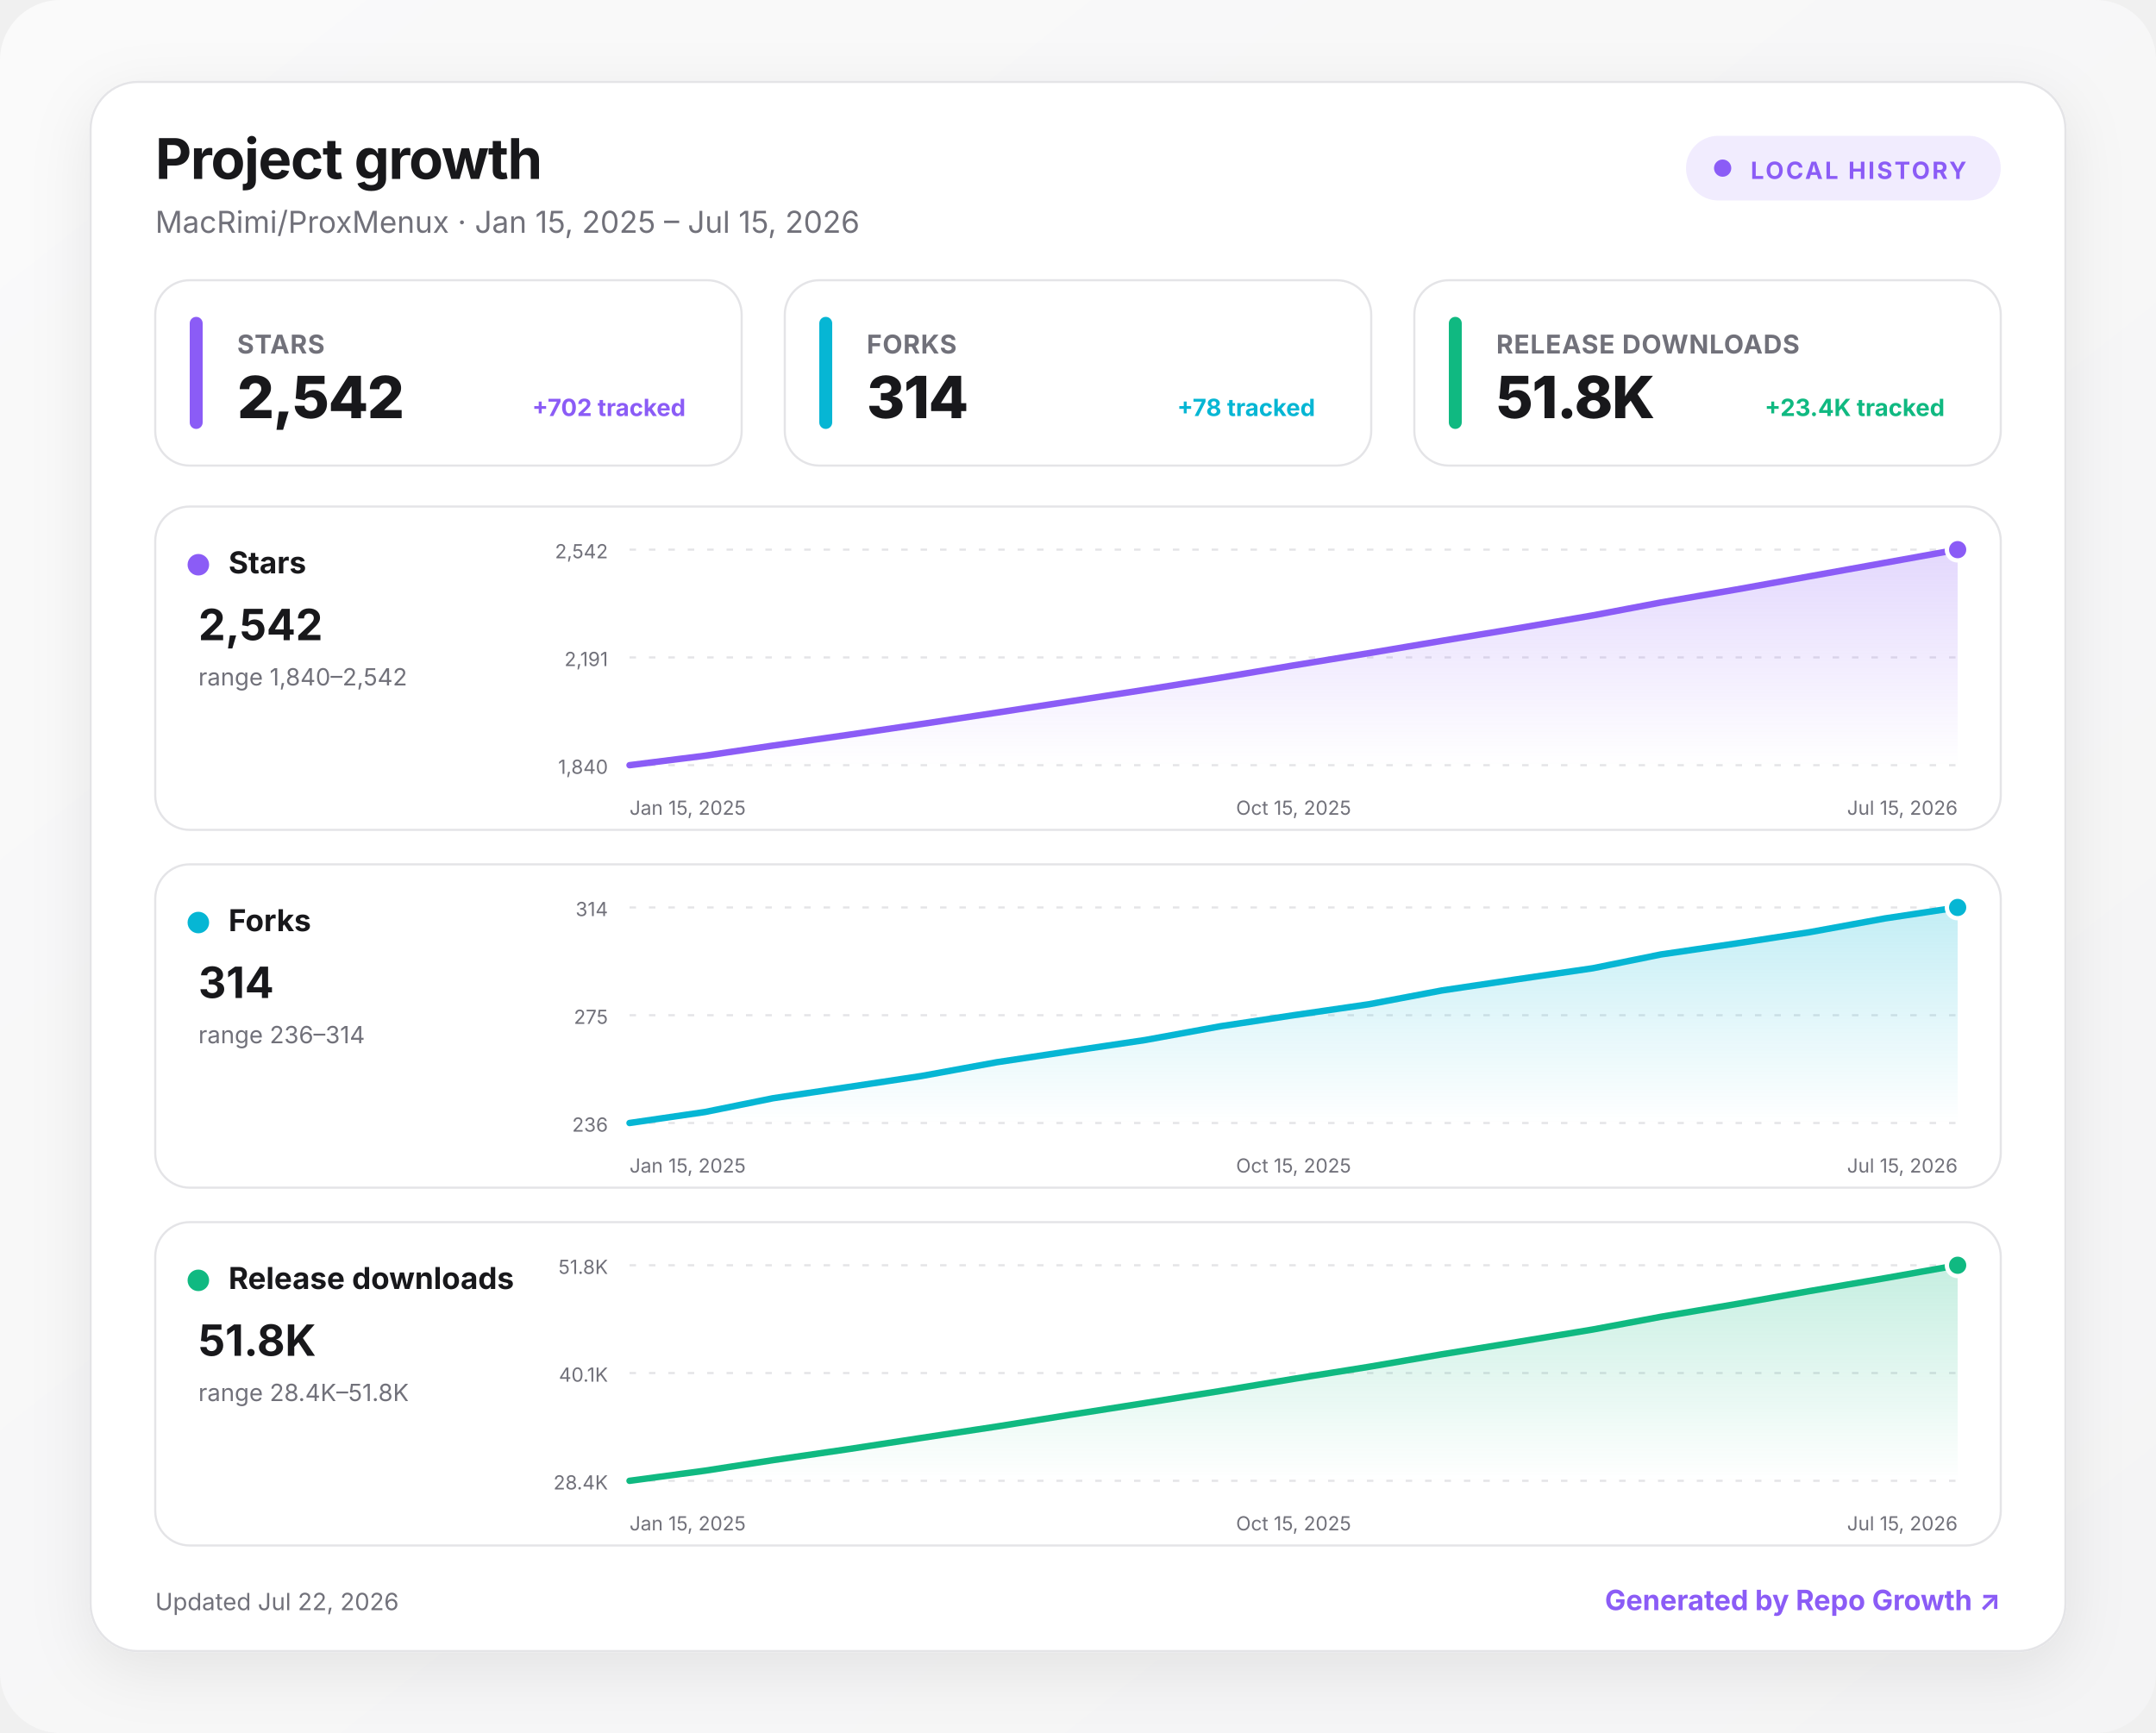
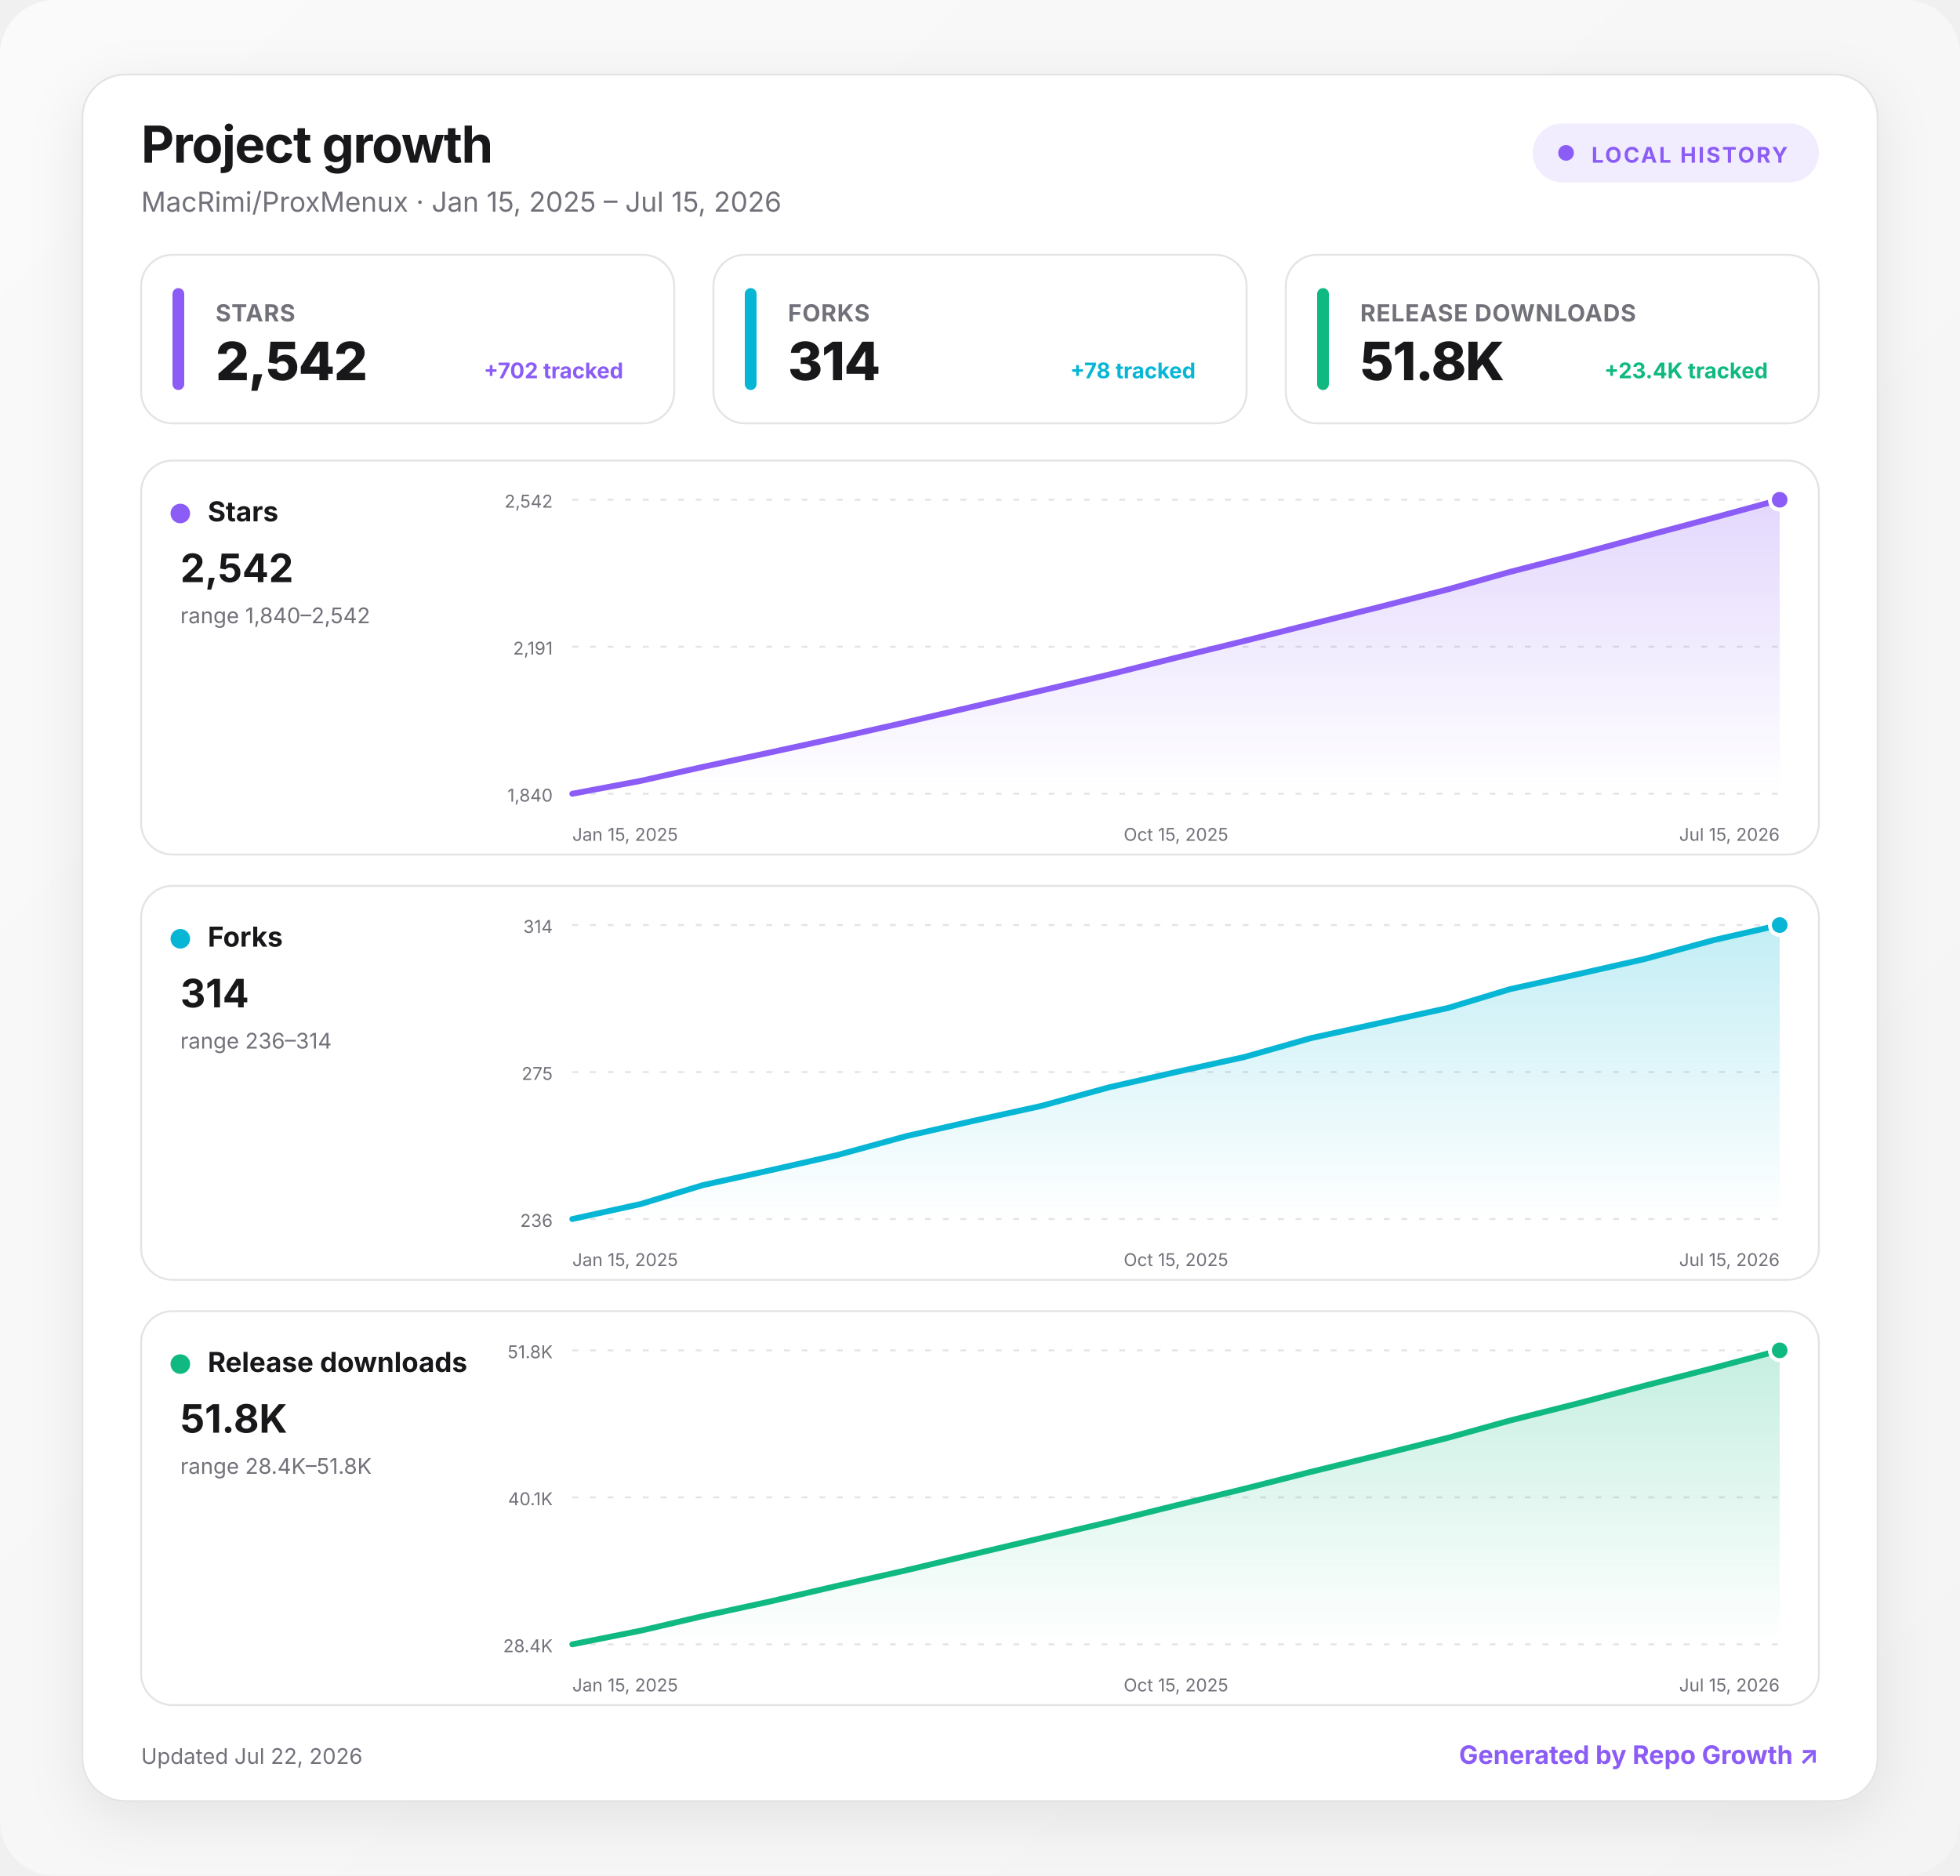
- <svg xmlns="http://www.w3.org/2000/svg" width="1000" height="804" viewBox="0 0 1000 804" role="img" aria-labelledby="title desc">
+ <svg xmlns="http://www.w3.org/2000/svg" width="1000" height="957" viewBox="0 0 1000 957" role="img" aria-labelledby="title desc">
  <defs>
    <linearGradient id="background" x1="0" y1="0" x2="1" y2="1">
      <stop offset="0" stop-color="#fafafa" />
      <stop offset="1" stop-color="#f4f4f5" />
    </linearGradient>
    <linearGradient id="fill-stars" x1="0" y1="0" x2="0" y2="1">
      <stop offset="0" stop-color="#8b5cf6" stop-opacity=".24" />
      <stop offset="1" stop-color="#8b5cf6" stop-opacity="0" />
    </linearGradient>
    <linearGradient id="fill-forks" x1="0" y1="0" x2="0" y2="1">
      <stop offset="0" stop-color="#06b6d4" stop-opacity=".24" />
      <stop offset="1" stop-color="#06b6d4" stop-opacity="0" />
    </linearGradient>
    <linearGradient id="fill-downloads" x1="0" y1="0" x2="0" y2="1">
      <stop offset="0" stop-color="#10b981" stop-opacity=".24" />
      <stop offset="1" stop-color="#10b981" stop-opacity="0" />
    </linearGradient>
    <filter id="shadow" x="-10%" y="-10%" width="120%" height="130%">
      <feDropShadow dx="0" dy="8" stdDeviation="14" flood-color="#18181b" flood-opacity=".08" />
    </filter>
    <style>
      :root { color-scheme: light dark; }
      .bg { fill: url(#background); }
      .surface { fill: #ffffff; stroke: #e4e4e7; }
      .panel { fill: #ffffff; stroke: #e4e4e7; }
      .primary { fill: #18181b; }
      .secondary { fill: #71717a; }
      .grid { stroke: #e4e4e7; }
      text { font-family: Inter, ui-sans-serif, system-ui, -apple-system, BlinkMacSystemFont, "Segoe UI", sans-serif; }
      @media (prefers-color-scheme: dark) {
        .bg { fill: #09090b; }
        .surface, .panel { fill: #111113; stroke: #27272a; }
        .primary { fill: #fafafa; }
        .secondary { fill: #a1a1aa; }
        .grid { stroke: #27272a; }
      }
    </style>
  </defs>
-   <rect class="bg" width="1000" height="804" rx="28" />
+   <rect class="bg" width="1000" height="957" rx="28" />
  <g transform="translate(42 38)">
-     <rect x="0" y="0" width="916" height="728" rx="22" class="surface" filter="url(#shadow)" />
+     <rect x="0" y="0" width="916" height="881" rx="22" class="surface" filter="url(#shadow)" />
    <text x="30" y="45" class="primary" font-size="26" font-weight="750" letter-spacing="-.5">Project growth</text>
    <text x="30" y="70" class="secondary" font-size="14">MacRimi/ProxMenux · Jan 15, 2025 – Jul 15, 2026</text>
    <g transform="translate(740 25)">
      <rect width="146" height="30" rx="15" fill="#8b5cf6" fill-opacity=".12" />
      <circle cx="17" cy="15" r="4" fill="#8b5cf6" />
      <text x="30" y="20" fill="#8b5cf6" font-size="11" font-weight="700" letter-spacing="1">LOCAL HISTORY</text>
    </g>
    <g transform="translate(30 92)">
      <rect width="272" height="86" rx="16" class="panel" />
      <rect x="16" y="17" width="6" height="52" rx="3" fill="#8b5cf6" />
      <text x="38" y="34" class="secondary" font-size="12" font-weight="650" letter-spacing=".3">STARS</text>
      <text x="38" y="64" class="primary" font-size="27" font-weight="760" letter-spacing="-.5">2,542</text>
      <text x="246" y="63" text-anchor="end" fill="#8b5cf6" font-size="11" font-weight="650">+702 tracked</text>
    </g>
    <g transform="translate(322 92)">
      <rect width="272" height="86" rx="16" class="panel" />
      <rect x="16" y="17" width="6" height="52" rx="3" fill="#06b6d4" />
      <text x="38" y="34" class="secondary" font-size="12" font-weight="650" letter-spacing=".3">FORKS</text>
      <text x="38" y="64" class="primary" font-size="27" font-weight="760" letter-spacing="-.5">314</text>
      <text x="246" y="63" text-anchor="end" fill="#06b6d4" font-size="11" font-weight="650">+78 tracked</text>
    </g>
    <g transform="translate(614 92)">
      <rect width="272" height="86" rx="16" class="panel" />
      <rect x="16" y="17" width="6" height="52" rx="3" fill="#10b981" />
      <text x="38" y="34" class="secondary" font-size="12" font-weight="650" letter-spacing=".3">RELEASE DOWNLOADS</text>
      <text x="38" y="64" class="primary" font-size="27" font-weight="760" letter-spacing="-.5">51.8K</text>
      <text x="246" y="63" text-anchor="end" fill="#10b981" font-size="11" font-weight="650">+23.4K tracked</text>
    </g>
    <g transform="translate(30 197)">
-       <rect width="856" height="150" rx="16" class="panel" />
+       <rect width="856" height="201" rx="16" class="panel" />
      <circle cx="20" cy="27" r="5" fill="#8b5cf6" />
      <text x="34" y="31" class="primary" font-size="14" font-weight="700">Stars</text>
      <text x="20" y="62" class="primary" font-size="20" font-weight="750">2,542</text>
      <text x="20" y="83" class="secondary" font-size="11">range 1,840–2,542</text>
      <line x1="220" x2="836" y1="20" y2="20" class="grid" stroke-width="1" stroke-dasharray="3 6" />
      <text x="210" y="24" text-anchor="end" class="secondary" font-size="9">2,542</text>
-       <line x1="220" x2="836" y1="70" y2="70" class="grid" stroke-width="1" stroke-dasharray="3 6" />
-       <text x="210" y="74" text-anchor="end" class="secondary" font-size="9">2,191</text>
-       <line x1="220" x2="836" y1="120" y2="120" class="grid" stroke-width="1" stroke-dasharray="3 6" />
-       <text x="210" y="124" text-anchor="end" class="secondary" font-size="9">1,840</text>
-       <path d="M220 120 L255 115.6 L286.6 110.9 L321.5 105.9 L355.4 100.9 L390.4 95.6 L424.2 90.4 L459.2 85 L494.2 79.4 L528 73.7 L563 68 L596.8 62.3 L631.8 56.5 L666.8 50.5 L698.4 44.5 L733.3 38.5 L767.2 32.4 L802.2 26.1 L836 20 L836 120 L220 120 Z" fill="url(#fill-stars)" />
-       <path d="M220 120 L255 115.6 L286.6 110.9 L321.5 105.9 L355.4 100.9 L390.4 95.6 L424.2 90.4 L459.2 85 L494.2 79.4 L528 73.7 L563 68 L596.8 62.3 L631.8 56.5 L666.8 50.5 L698.4 44.5 L733.3 38.5 L767.2 32.4 L802.2 26.1 L836 20" fill="none" stroke="#8b5cf6" stroke-width="3" stroke-linecap="round" stroke-linejoin="round" />
+       <line x1="220" x2="836" y1="95" y2="95" class="grid" stroke-width="1" stroke-dasharray="3 6" />
+       <text x="210" y="99" text-anchor="end" class="secondary" font-size="9">2,191</text>
+       <line x1="220" x2="836" y1="170" y2="170" class="grid" stroke-width="1" stroke-dasharray="3 6" />
+       <text x="210" y="174" text-anchor="end" class="secondary" font-size="9">1,840</text>
+       <path d="M220 170 L255 163.4 L286.6 156.3 L321.5 148.8 L355.4 141.4 L390.4 133.5 L424.2 125.6 L459.2 117.4 L494.2 109.1 L528 100.6 L563 92 L596.8 83.5 L631.8 74.7 L666.8 65.7 L698.4 56.8 L733.3 47.8 L767.2 38.6 L802.2 29.2 L836 20 L836 170 L220 170 Z" fill="url(#fill-stars)" />
+       <path d="M220 170 L255 163.4 L286.6 156.3 L321.5 148.8 L355.4 141.4 L390.4 133.5 L424.2 125.6 L459.2 117.4 L494.2 109.1 L528 100.6 L563 92 L596.8 83.5 L631.8 74.7 L666.8 65.7 L698.4 56.8 L733.3 47.8 L767.2 38.6 L802.2 29.2 L836 20" fill="none" stroke="#8b5cf6" stroke-width="3" stroke-linecap="round" stroke-linejoin="round" />
      <circle cx="836" cy="20" r="5" fill="#8b5cf6" stroke="#fff" stroke-width="2" />
-       <text x="220" y="143" text-anchor="start" class="secondary" font-size="9">Jan 15, 2025</text>
-       <text x="528" y="143" text-anchor="middle" class="secondary" font-size="9">Oct 15, 2025</text>
-       <text x="836" y="143" text-anchor="end" class="secondary" font-size="9">Jul 15, 2026</text>
+       <text x="220" y="194" text-anchor="start" class="secondary" font-size="9">Jan 15, 2025</text>
+       <text x="528" y="194" text-anchor="middle" class="secondary" font-size="9">Oct 15, 2025</text>
+       <text x="836" y="194" text-anchor="end" class="secondary" font-size="9">Jul 15, 2026</text>
    </g>
-     <g transform="translate(30 363)">
-       <rect width="856" height="150" rx="16" class="panel" />
+     <g transform="translate(30 414)">
+       <rect width="856" height="201" rx="16" class="panel" />
      <circle cx="20" cy="27" r="5" fill="#06b6d4" />
      <text x="34" y="31" class="primary" font-size="14" font-weight="700">Forks</text>
      <text x="20" y="62" class="primary" font-size="20" font-weight="750">314</text>
      <text x="20" y="83" class="secondary" font-size="11">range 236–314</text>
      <line x1="220" x2="836" y1="20" y2="20" class="grid" stroke-width="1" stroke-dasharray="3 6" />
      <text x="210" y="24" text-anchor="end" class="secondary" font-size="9">314</text>
-       <line x1="220" x2="836" y1="70" y2="70" class="grid" stroke-width="1" stroke-dasharray="3 6" />
-       <text x="210" y="74" text-anchor="end" class="secondary" font-size="9">275</text>
-       <line x1="220" x2="836" y1="120" y2="120" class="grid" stroke-width="1" stroke-dasharray="3 6" />
-       <text x="210" y="124" text-anchor="end" class="secondary" font-size="9">236</text>
-       <path d="M220 120 L255 114.9 L286.6 108.5 L321.5 103.3 L355.4 98.2 L390.4 91.8 L424.2 86.7 L459.2 81.5 L494.2 75.1 L528 70 L563 64.9 L596.8 58.5 L631.8 53.3 L666.8 48.2 L698.4 41.8 L733.3 36.7 L767.2 31.5 L802.2 25.1 L836 20 L836 120 L220 120 Z" fill="url(#fill-forks)" />
-       <path d="M220 120 L255 114.9 L286.6 108.5 L321.5 103.3 L355.4 98.2 L390.4 91.8 L424.2 86.7 L459.2 81.5 L494.2 75.1 L528 70 L563 64.9 L596.8 58.5 L631.8 53.3 L666.8 48.2 L698.4 41.8 L733.3 36.7 L767.2 31.5 L802.2 25.1 L836 20" fill="none" stroke="#06b6d4" stroke-width="3" stroke-linecap="round" stroke-linejoin="round" />
+       <line x1="220" x2="836" y1="95" y2="95" class="grid" stroke-width="1" stroke-dasharray="3 6" />
+       <text x="210" y="99" text-anchor="end" class="secondary" font-size="9">275</text>
+       <line x1="220" x2="836" y1="170" y2="170" class="grid" stroke-width="1" stroke-dasharray="3 6" />
+       <text x="210" y="174" text-anchor="end" class="secondary" font-size="9">236</text>
+       <path d="M220 170 L255 162.3 L286.6 152.7 L321.5 145 L355.4 137.3 L390.4 127.7 L424.2 120 L459.2 112.3 L494.2 102.7 L528 95 L563 87.3 L596.8 77.7 L631.8 70 L666.8 62.3 L698.4 52.7 L733.3 45 L767.2 37.3 L802.2 27.7 L836 20 L836 170 L220 170 Z" fill="url(#fill-forks)" />
+       <path d="M220 170 L255 162.3 L286.6 152.7 L321.5 145 L355.4 137.3 L390.4 127.7 L424.2 120 L459.2 112.3 L494.2 102.7 L528 95 L563 87.3 L596.8 77.7 L631.8 70 L666.8 62.3 L698.4 52.7 L733.3 45 L767.2 37.3 L802.2 27.7 L836 20" fill="none" stroke="#06b6d4" stroke-width="3" stroke-linecap="round" stroke-linejoin="round" />
      <circle cx="836" cy="20" r="5" fill="#06b6d4" stroke="#fff" stroke-width="2" />
-       <text x="220" y="143" text-anchor="start" class="secondary" font-size="9">Jan 15, 2025</text>
-       <text x="528" y="143" text-anchor="middle" class="secondary" font-size="9">Oct 15, 2025</text>
-       <text x="836" y="143" text-anchor="end" class="secondary" font-size="9">Jul 15, 2026</text>
+       <text x="220" y="194" text-anchor="start" class="secondary" font-size="9">Jan 15, 2025</text>
+       <text x="528" y="194" text-anchor="middle" class="secondary" font-size="9">Oct 15, 2025</text>
+       <text x="836" y="194" text-anchor="end" class="secondary" font-size="9">Jul 15, 2026</text>
    </g>
-     <g transform="translate(30 529)">
-       <rect width="856" height="150" rx="16" class="panel" />
+     <g transform="translate(30 631)">
+       <rect width="856" height="201" rx="16" class="panel" />
      <circle cx="20" cy="27" r="5" fill="#10b981" />
      <text x="34" y="31" class="primary" font-size="14" font-weight="700">Release downloads</text>
      <text x="20" y="62" class="primary" font-size="20" font-weight="750">51.8K</text>
      <text x="20" y="83" class="secondary" font-size="11">range 28.4K–51.8K</text>
      <line x1="220" x2="836" y1="20" y2="20" class="grid" stroke-width="1" stroke-dasharray="3 6" />
      <text x="210" y="24" text-anchor="end" class="secondary" font-size="9">51.8K</text>
-       <line x1="220" x2="836" y1="70" y2="70" class="grid" stroke-width="1" stroke-dasharray="3 6" />
-       <text x="210" y="74" text-anchor="end" class="secondary" font-size="9">40.1K</text>
-       <line x1="220" x2="836" y1="120" y2="120" class="grid" stroke-width="1" stroke-dasharray="3 6" />
-       <text x="210" y="124" text-anchor="end" class="secondary" font-size="9">28.4K</text>
-       <path d="M220 120 L255 115.3 L286.6 110.4 L321.5 105.3 L355.4 100.1 L390.4 94.8 L424.2 89.4 L459.2 83.9 L494.2 78.3 L528 72.7 L563 67.1 L596.8 61.3 L631.8 55.6 L666.8 49.8 L698.4 43.9 L733.3 38 L767.2 32 L802.2 26 L836 20 L836 120 L220 120 Z" fill="url(#fill-downloads)" />
-       <path d="M220 120 L255 115.3 L286.6 110.4 L321.5 105.3 L355.4 100.1 L390.4 94.8 L424.2 89.4 L459.2 83.9 L494.2 78.3 L528 72.7 L563 67.1 L596.8 61.3 L631.8 55.6 L666.8 49.8 L698.4 43.9 L733.3 38 L767.2 32 L802.2 26 L836 20" fill="none" stroke="#10b981" stroke-width="3" stroke-linecap="round" stroke-linejoin="round" />
+       <line x1="220" x2="836" y1="95" y2="95" class="grid" stroke-width="1" stroke-dasharray="3 6" />
+       <text x="210" y="99" text-anchor="end" class="secondary" font-size="9">40.1K</text>
+       <line x1="220" x2="836" y1="170" y2="170" class="grid" stroke-width="1" stroke-dasharray="3 6" />
+       <text x="210" y="174" text-anchor="end" class="secondary" font-size="9">28.4K</text>
+       <path d="M220 170 L255 163 L286.6 155.6 L321.5 148 L355.4 140.1 L390.4 132.2 L424.2 124.1 L459.2 115.8 L494.2 107.5 L528 99.1 L563 90.6 L596.8 82 L631.8 73.4 L666.8 64.6 L698.4 55.8 L733.3 47 L767.2 38 L802.2 29 L836 20 L836 170 L220 170 Z" fill="url(#fill-downloads)" />
+       <path d="M220 170 L255 163 L286.6 155.6 L321.5 148 L355.4 140.1 L390.4 132.2 L424.2 124.1 L459.2 115.8 L494.2 107.5 L528 99.1 L563 90.6 L596.8 82 L631.8 73.4 L666.8 64.6 L698.4 55.8 L733.3 47 L767.2 38 L802.2 29 L836 20" fill="none" stroke="#10b981" stroke-width="3" stroke-linecap="round" stroke-linejoin="round" />
      <circle cx="836" cy="20" r="5" fill="#10b981" stroke="#fff" stroke-width="2" />
-       <text x="220" y="143" text-anchor="start" class="secondary" font-size="9">Jan 15, 2025</text>
-       <text x="528" y="143" text-anchor="middle" class="secondary" font-size="9">Oct 15, 2025</text>
-       <text x="836" y="143" text-anchor="end" class="secondary" font-size="9">Jul 15, 2026</text>
+       <text x="220" y="194" text-anchor="start" class="secondary" font-size="9">Jan 15, 2025</text>
+       <text x="528" y="194" text-anchor="middle" class="secondary" font-size="9">Oct 15, 2025</text>
+       <text x="836" y="194" text-anchor="end" class="secondary" font-size="9">Jul 15, 2026</text>
    </g>
-     <text x="30" y="709" class="secondary" font-size="11">Updated Jul 22, 2026</text>
+     <text x="30" y="862" class="secondary" font-size="11">Updated Jul 22, 2026</text>
    <a href="https://github.com/MacRimi/repo-growth" target="_blank" aria-label="Open the Repo Growth project">
-       <text x="886" y="709" fill="#8b5cf6" text-anchor="end" font-size="13" font-weight="700">Generated by Repo Growth ↗</text>
+       <text x="886" y="862" fill="#8b5cf6" text-anchor="end" font-size="13" font-weight="700">Generated by Repo Growth ↗</text>
    </a>
  </g>
</svg>
